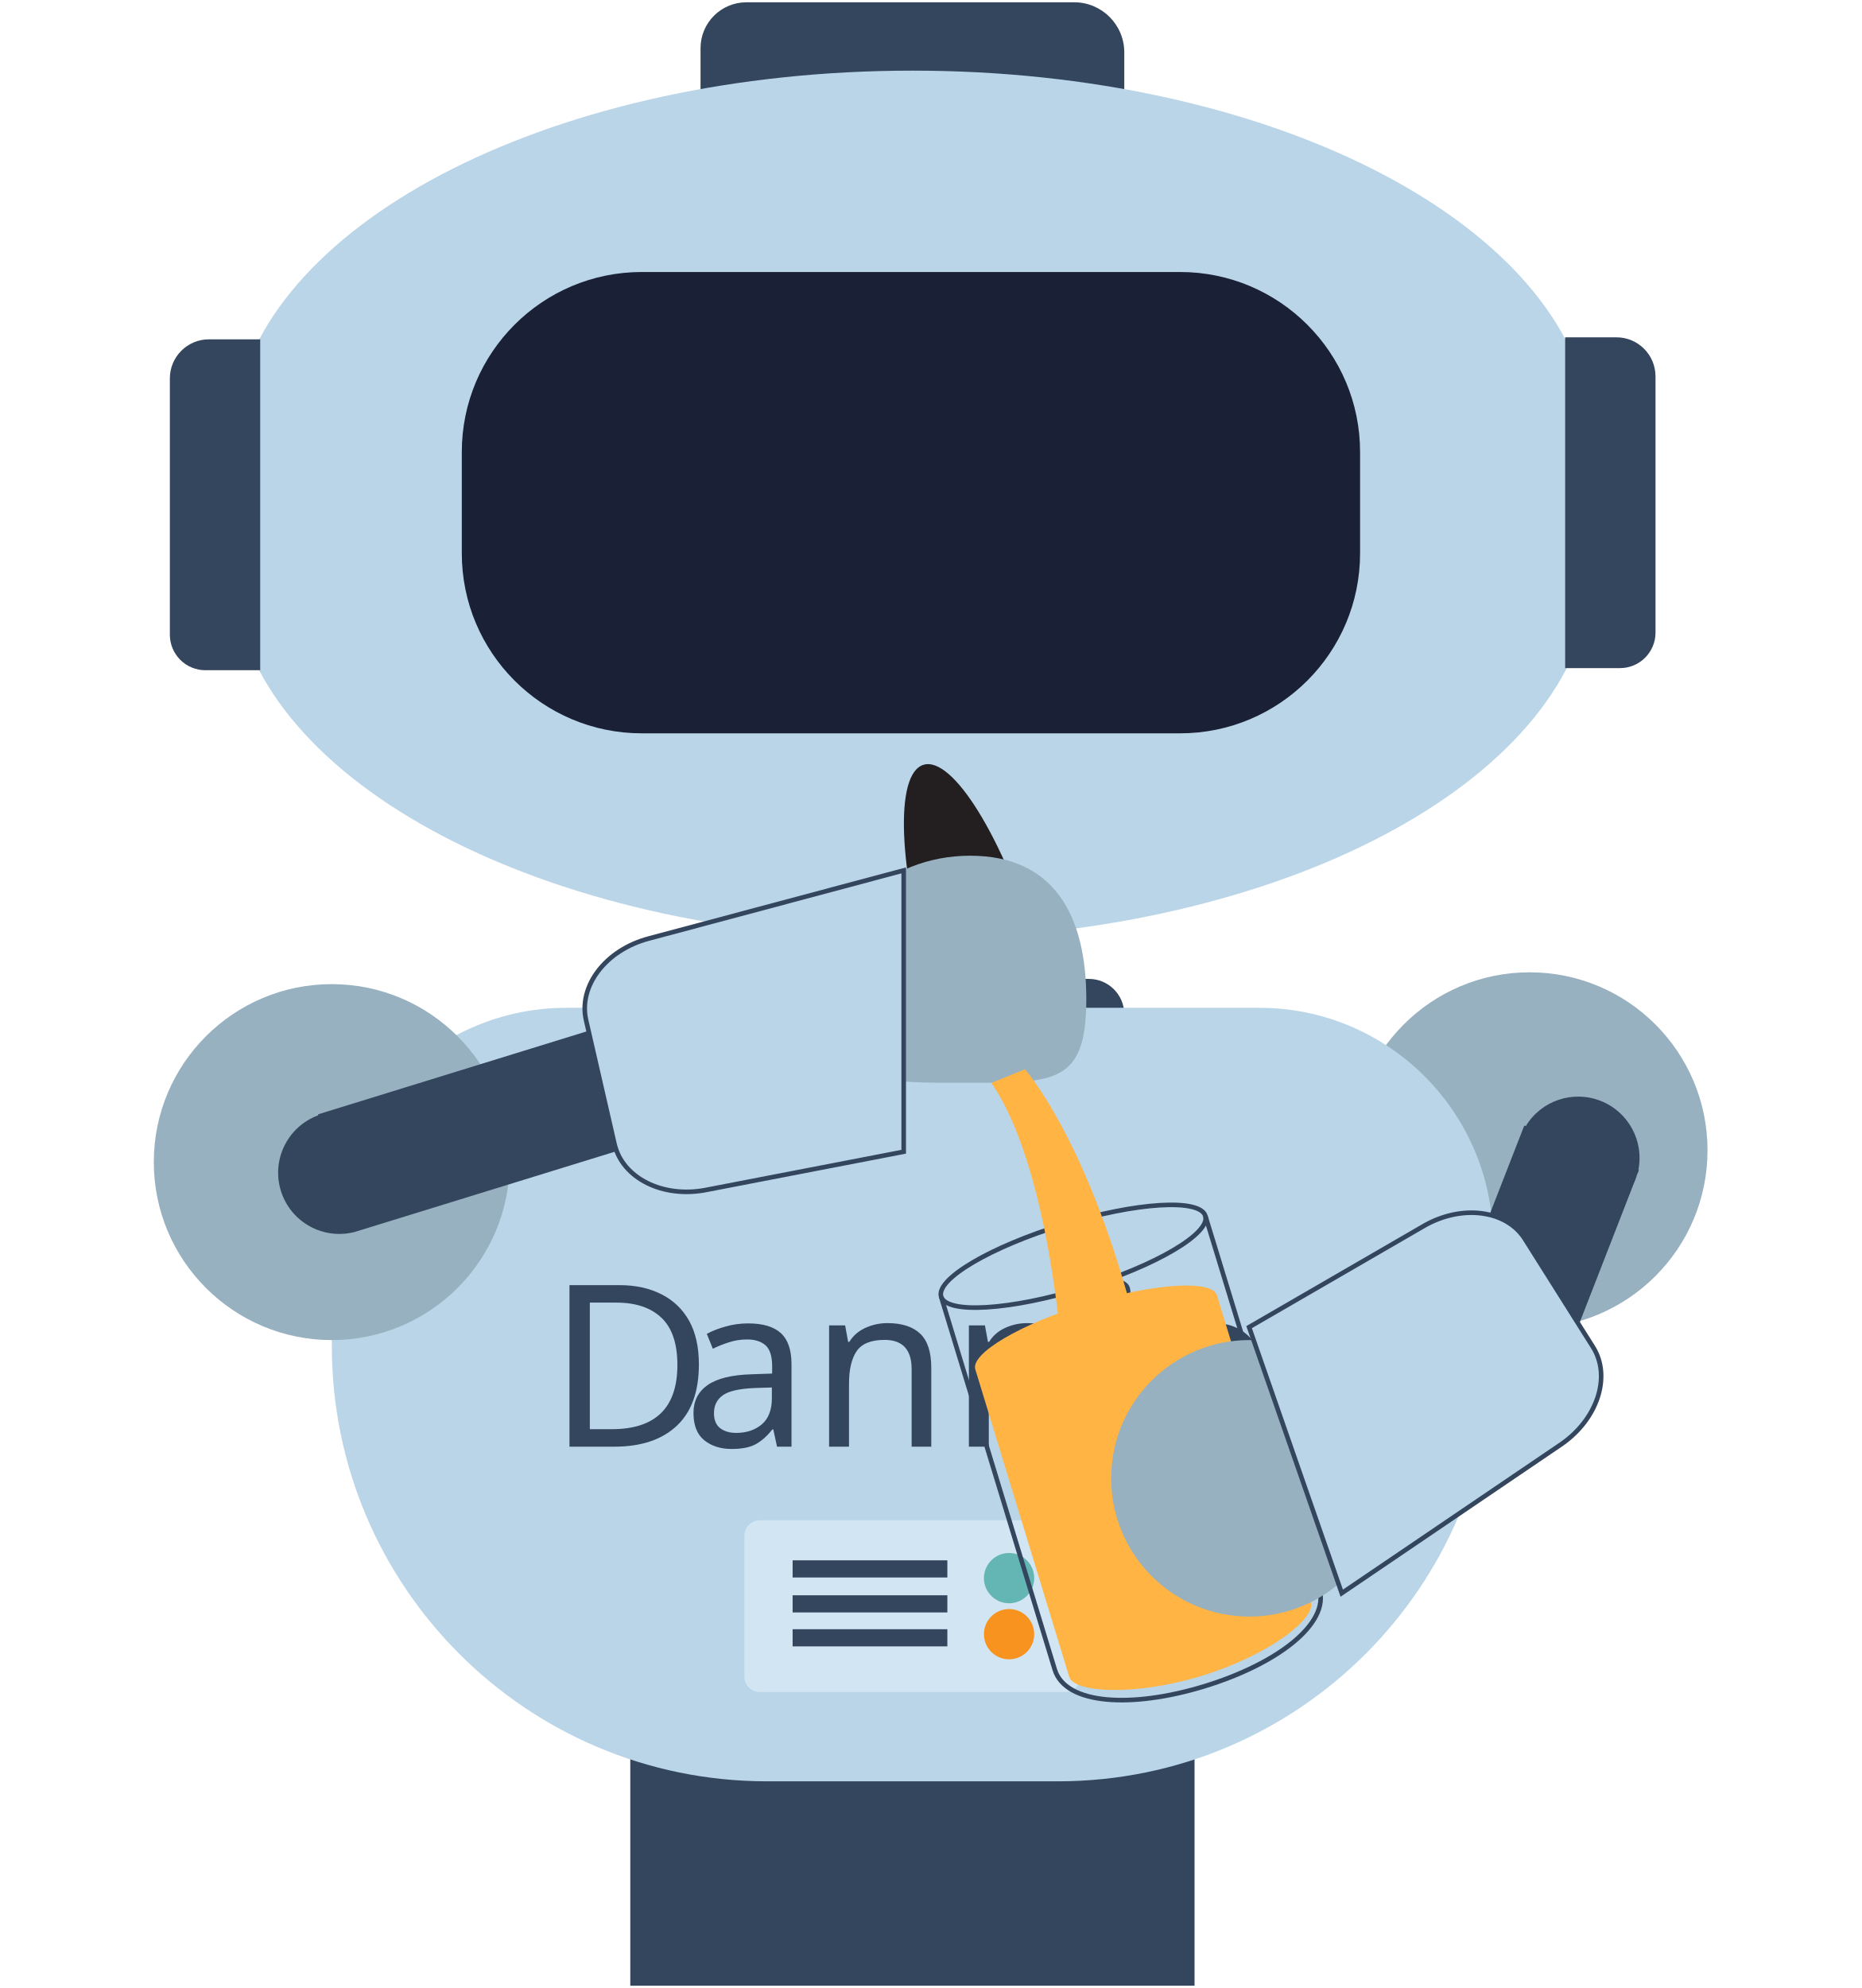
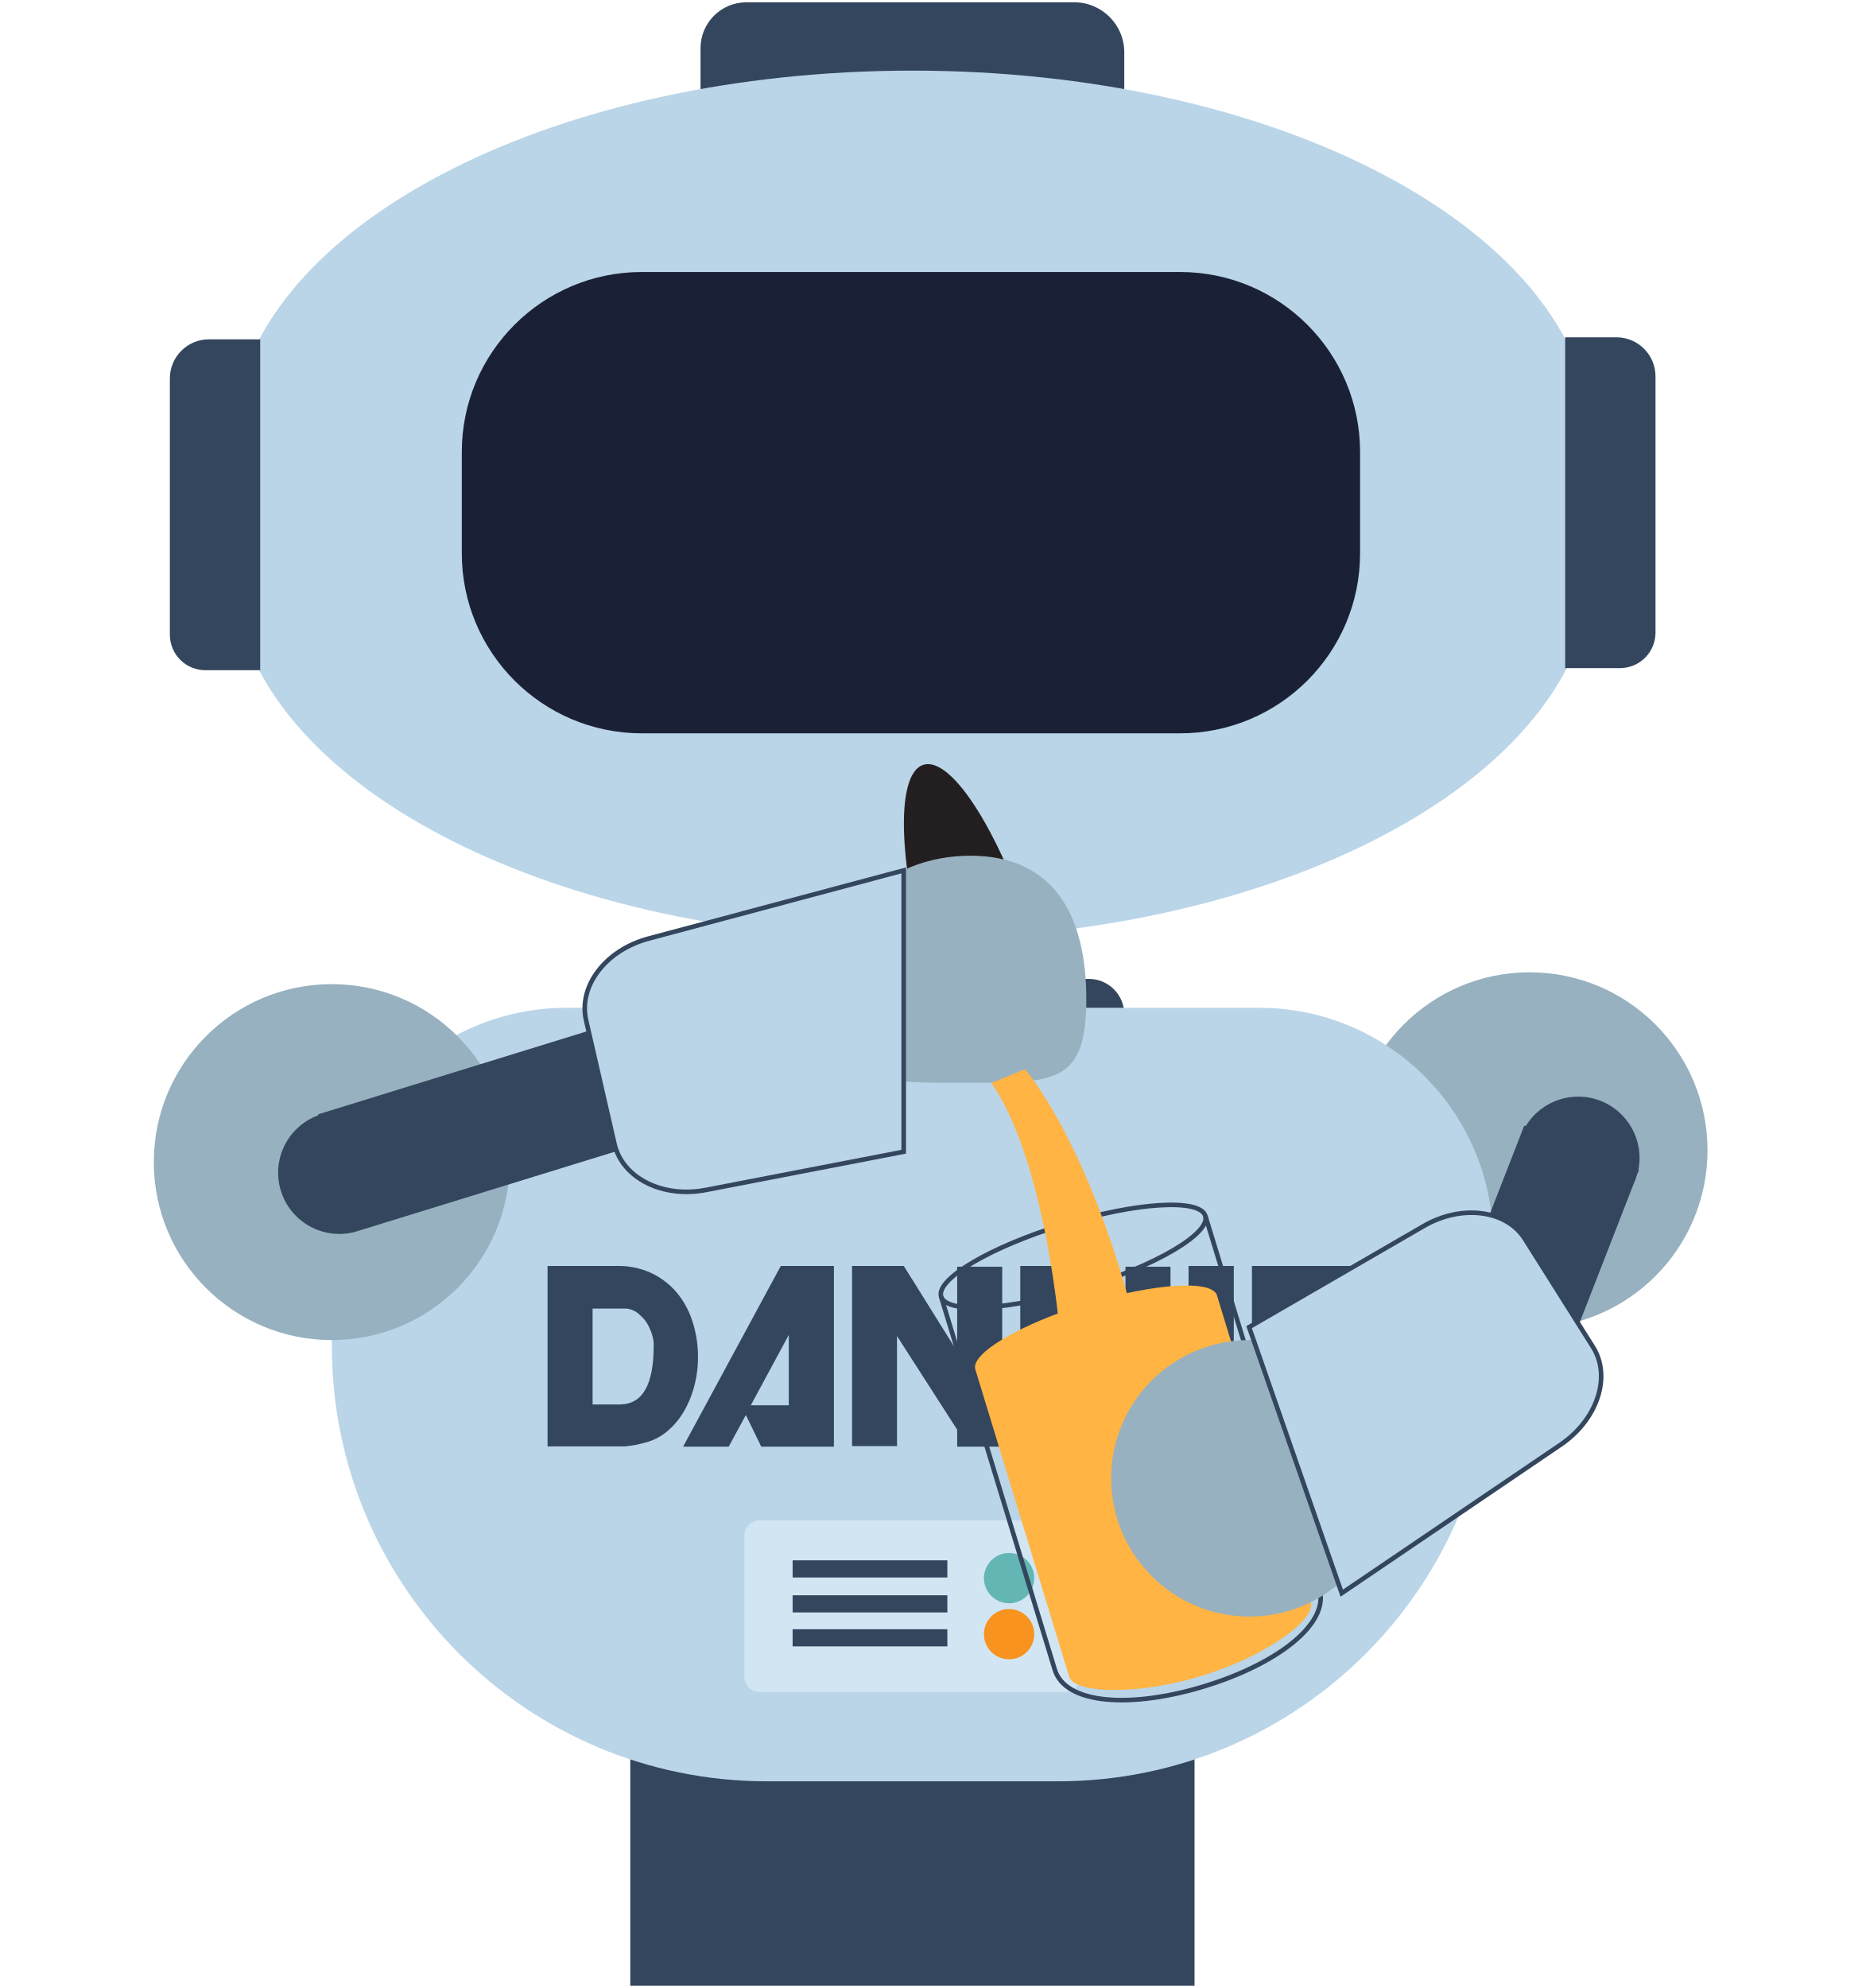
<svg xmlns="http://www.w3.org/2000/svg" viewBox="0 0 202.94 216.71">
  <g id="robots">
    <g id="dannie_pouring">
      <ellipse id="handle" cx="107.28" cy="105.99" rx="6.03" ry="22.74" transform="translate(-26.3 36) rotate(-17)" fill="#231f20" />
      <rect x="90.15" y="99.8" width="18.65" height="7.48" fill="#34465d" />
      <path d="M79.89,106.71h38.83a3.86,3.86,0,0,1,3.86,3.86V113a0,0,0,0,1,0,0H76.38a0,0,0,0,1,0,0v-2.8A3.5,3.5,0,0,1,79.89,106.71Z" fill="#34465d" />
      <path d="M81.34.25h35.78a5.46,5.46,0,0,1,5.46,5.46v7.16a0,0,0,0,1,0,0H76.38a0,0,0,0,1,0,0V5.21A5,5,0,0,1,81.34.25Z" fill="#34465d" />
      <path d="M174.58,54a35.49,35.49,0,0,0-1.26-9.33C169.89,23.93,138.16,7.7,99.48,7.7S29.06,23.93,25.64,44.63A35.49,35.49,0,0,0,24.38,54h0c0,.36,0,.71,0,1.06s0,.71,0,1.07h0a35.41,35.41,0,0,0,1.26,9.32c3.42,20.71,35.16,36.94,73.84,36.94s70.41-16.23,73.84-36.94a35.41,35.41,0,0,0,1.26-9.32h0c0-.36,0-.71,0-1.07s0-.7,0-1.06Z" fill="#bad5e8" />
      <path d="M9.28,50.1H37.22a4.26,4.26,0,0,1,4.26,4.26v5.59a0,0,0,0,1,0,0H5.41a0,0,0,0,1,0,0V54A3.87,3.87,0,0,1,9.28,50.1Z" transform="translate(-31.58 78.47) rotate(-90)" fill="#34465d" />
      <circle cx="166.77" cy="125.39" r="19.4" fill="#97b1c0" />
      <path d="M157.54,49.87h36.06a0,0,0,0,1,0,0v5.59a4.26,4.26,0,0,1-4.26,4.26H161.41a3.87,3.87,0,0,1-3.87-3.87v-6A0,0,0,0,1,157.54,49.87Z" transform="translate(120.78 230.37) rotate(-90)" fill="#34465d" />
      <rect x="68.72" y="187.36" width="61.52" height="29.1" fill="#34465d" />
      <path d="M61.76,109.86H137.3a25.49,25.49,0,0,1,25.49,25.49v11.39a47.44,47.44,0,0,1-47.44,47.44H83.62a47.44,47.44,0,0,1-47.44-47.44V135.45A25.58,25.58,0,0,1,61.76,109.86Z" fill="#bad5e8" />
-       <text transform="translate(59.7 157.7)" font-size="24.66" fill="#34465d" font-family="ROBO">
-         <tspan letter-spacing="-0.13em">D</tspan>
-         <tspan x="14.77" y="0">annie</tspan>
-       </text>
+       <g>
+         <path d="M76.1,147.93a12.12,12.12,0,0,1-.43,3.27A11.1,11.1,0,0,1,74.48,154a8.24,8.24,0,0,1-1.85,2.12,6.1,6.1,0,0,1-2.37,1.16,11.67,11.67,0,0,1-2.12.39H59.7V138h7.67a8.54,8.54,0,0,1,3.57.74,8.26,8.26,0,0,1,2.76,2.06,9.26,9.26,0,0,1,1.77,3.16A12.24,12.24,0,0,1,76.1,147.93Zm-4.83-1.18s0-.17,0-.41a4.57,4.57,0,0,0-.18-.86,5.86,5.86,0,0,0-.45-1.07,3.45,3.45,0,0,0-.81-1,2.39,2.39,0,0,0-1.53-.76H64.61v10.45h3Q71.27,153.06,71.27,146.75Z" fill="#34465d" />
+         <path d="M90.92,157.7H83l-1.68-3.45-1.87,3.45H74.48L85.13,138h5.79ZM86,153.19v-7.67l-4.14,7.67Z" fill="#34465d" />
+         <path d="M109.27,157.7h-4.91v-1.85L97.8,145.64v12H92.9V138h5.64l5.82,9.32v-9.24h4.91Z" fill="#34465d" />
+         <path d="M127.62,157.7h-4.91v-1.85l-6.56-10.21v12h-4.91V138h5.65l5.82,9.32v-9.24h4.91Z" fill="#34465d" />
+         <path d="M134.52,157.7h-4.93V138h4.93Z" fill="#34465d" />
+         <path d="M151.12,138l-2.19,4.61H141.4v2.89H149v4.61H141.4v3h8.71v4.61H136.5V138Z" fill="#34465d" />
+       </g>
      <rect x="81.16" y="165.73" width="36.64" height="18.72" rx="1.68" fill="#d2e5f3" />
      <circle cx="110.02" cy="172.03" r="2.74" fill="#63b6b4" />
      <circle cx="110.02" cy="178.14" r="2.74" fill="#f7931e" />
      <rect x="86.42" y="170.09" width="16.87" height="1.87" fill="#34465d" />
      <rect x="86.42" y="173.9" width="16.87" height="1.87" fill="#34465d" />
      <rect x="86.42" y="177.6" width="16.87" height="1.87" fill="#34465d" />
      <circle cx="36.17" cy="126.68" r="19.4" fill="#97b1c0" />
      <path d="M99.83,115.43l-4-12.84L34.69,121.47l0,.11a6.67,6.67,0,0,0,4,12.71l0,0Z" fill="#34465d" />
      <path id="handle-2" data-name="handle" d="M113.05,103.35c3.67,12,1.7,13.17-1.48,14.14s-6.38,1.39-10-10.62-4.07-22.53-.88-23.5S109.38,91.34,113.05,103.35Z" fill="#231f20" />
      <path d="M118.44,108.93c0,9.15-3.43,9.1-12.58,9.1s-16.53.4-16.53-8.75,7.3-16,16.44-16S118.44,99.78,118.44,108.93Z" fill="#97b1c0" />
      <g>
        <ellipse cx="117.02" cy="136.94" rx="15.06" ry="3.62" transform="translate(-34.93 40.2) rotate(-17)" fill="none" stroke="#34465d" stroke-miterlimit="10" stroke-width="0.5" />
        <path d="M102.61,141.35,115,182c1.17,3.82,8.36,4.25,16.31,1.82S145,177,143.85,173.2l-12.43-40.66" fill="none" stroke="#34465d" stroke-miterlimit="10" stroke-width="0.5" />
        <path d="M118.54,142.1c-7.27,2.22-12.74,5.44-12.2,7.18l10.24,33.51c.53,1.74,7.15,2.12,14.42-.1s12.45-6.21,11.92-8l-10.24-33.5C132.14,139.49,125.81,139.88,118.54,142.1Z" fill="#ffb444" />
        <path d="M111.75,116.56s6.5,7.29,11.56,26l-7.73,3s-1.51-18.91-7.49-27.51Z" fill="#ffb444" />
      </g>
      <circle cx="136.22" cy="161.15" r="15.07" fill="#97b1c0" />
      <path d="M70.73,102.31c-4.68,1.24-7.69,5.17-6.83,8.9L67,124.71c.86,3.72,5.27,5.93,10,5l21.53-4.16V94.88Z" fill="#bad5e8" stroke="#34465d" stroke-miterlimit="10" stroke-width="0.5" />
      <path d="M178.7,127.54l-.07,0a6.69,6.69,0,0,0-12.28-4.78l-.16-.06L154.77,152l12.51,4.88,10.83-27.81a6.56,6.56,0,0,0,.37-1Z" fill="#34465d" />
      <path d="M170.16,157.48c4-2.72,5.56-7.42,3.52-10.65l-7.39-11.72c-2-3.23-6.93-3.87-11.1-1.44l-19,11,10.1,29Z" fill="#bad5e8" stroke="#34465d" stroke-miterlimit="10" stroke-width="0.5" />
      <rect id="eye_display" x="50.35" y="29.65" width="97.94" height="50.29" rx="19.63" fill="#1a2136" />
    </g>
  </g>
</svg>
